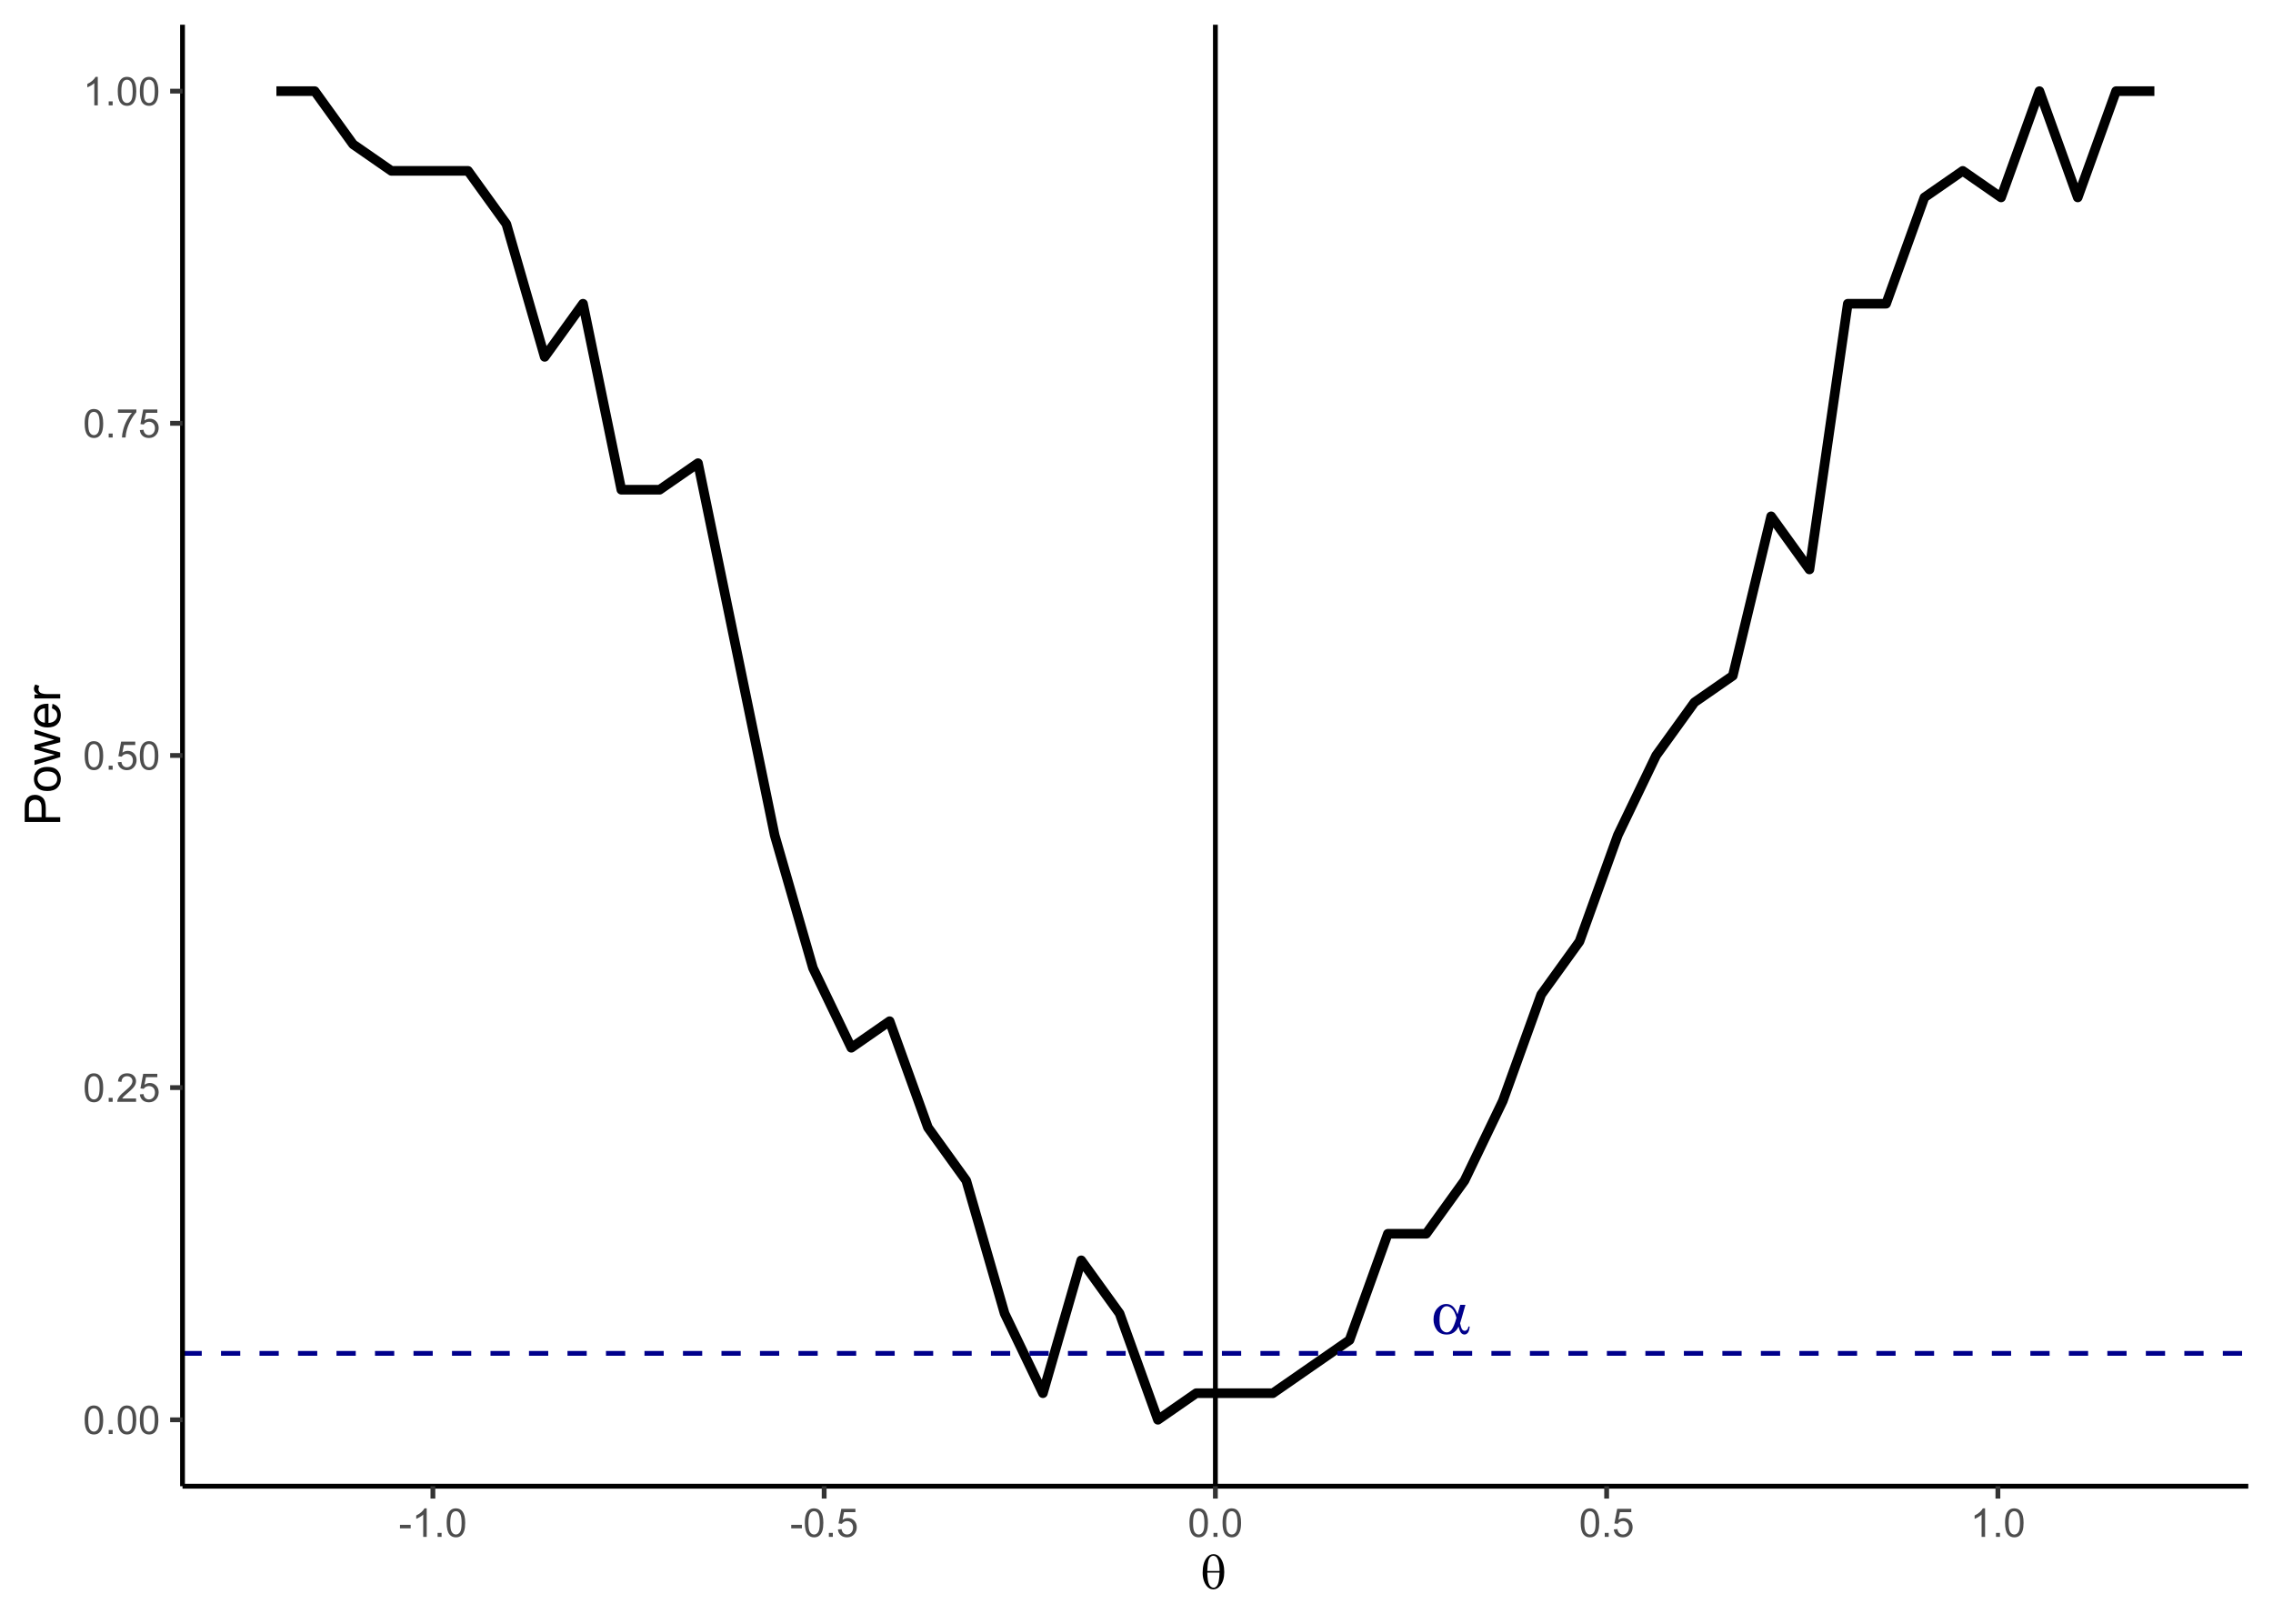
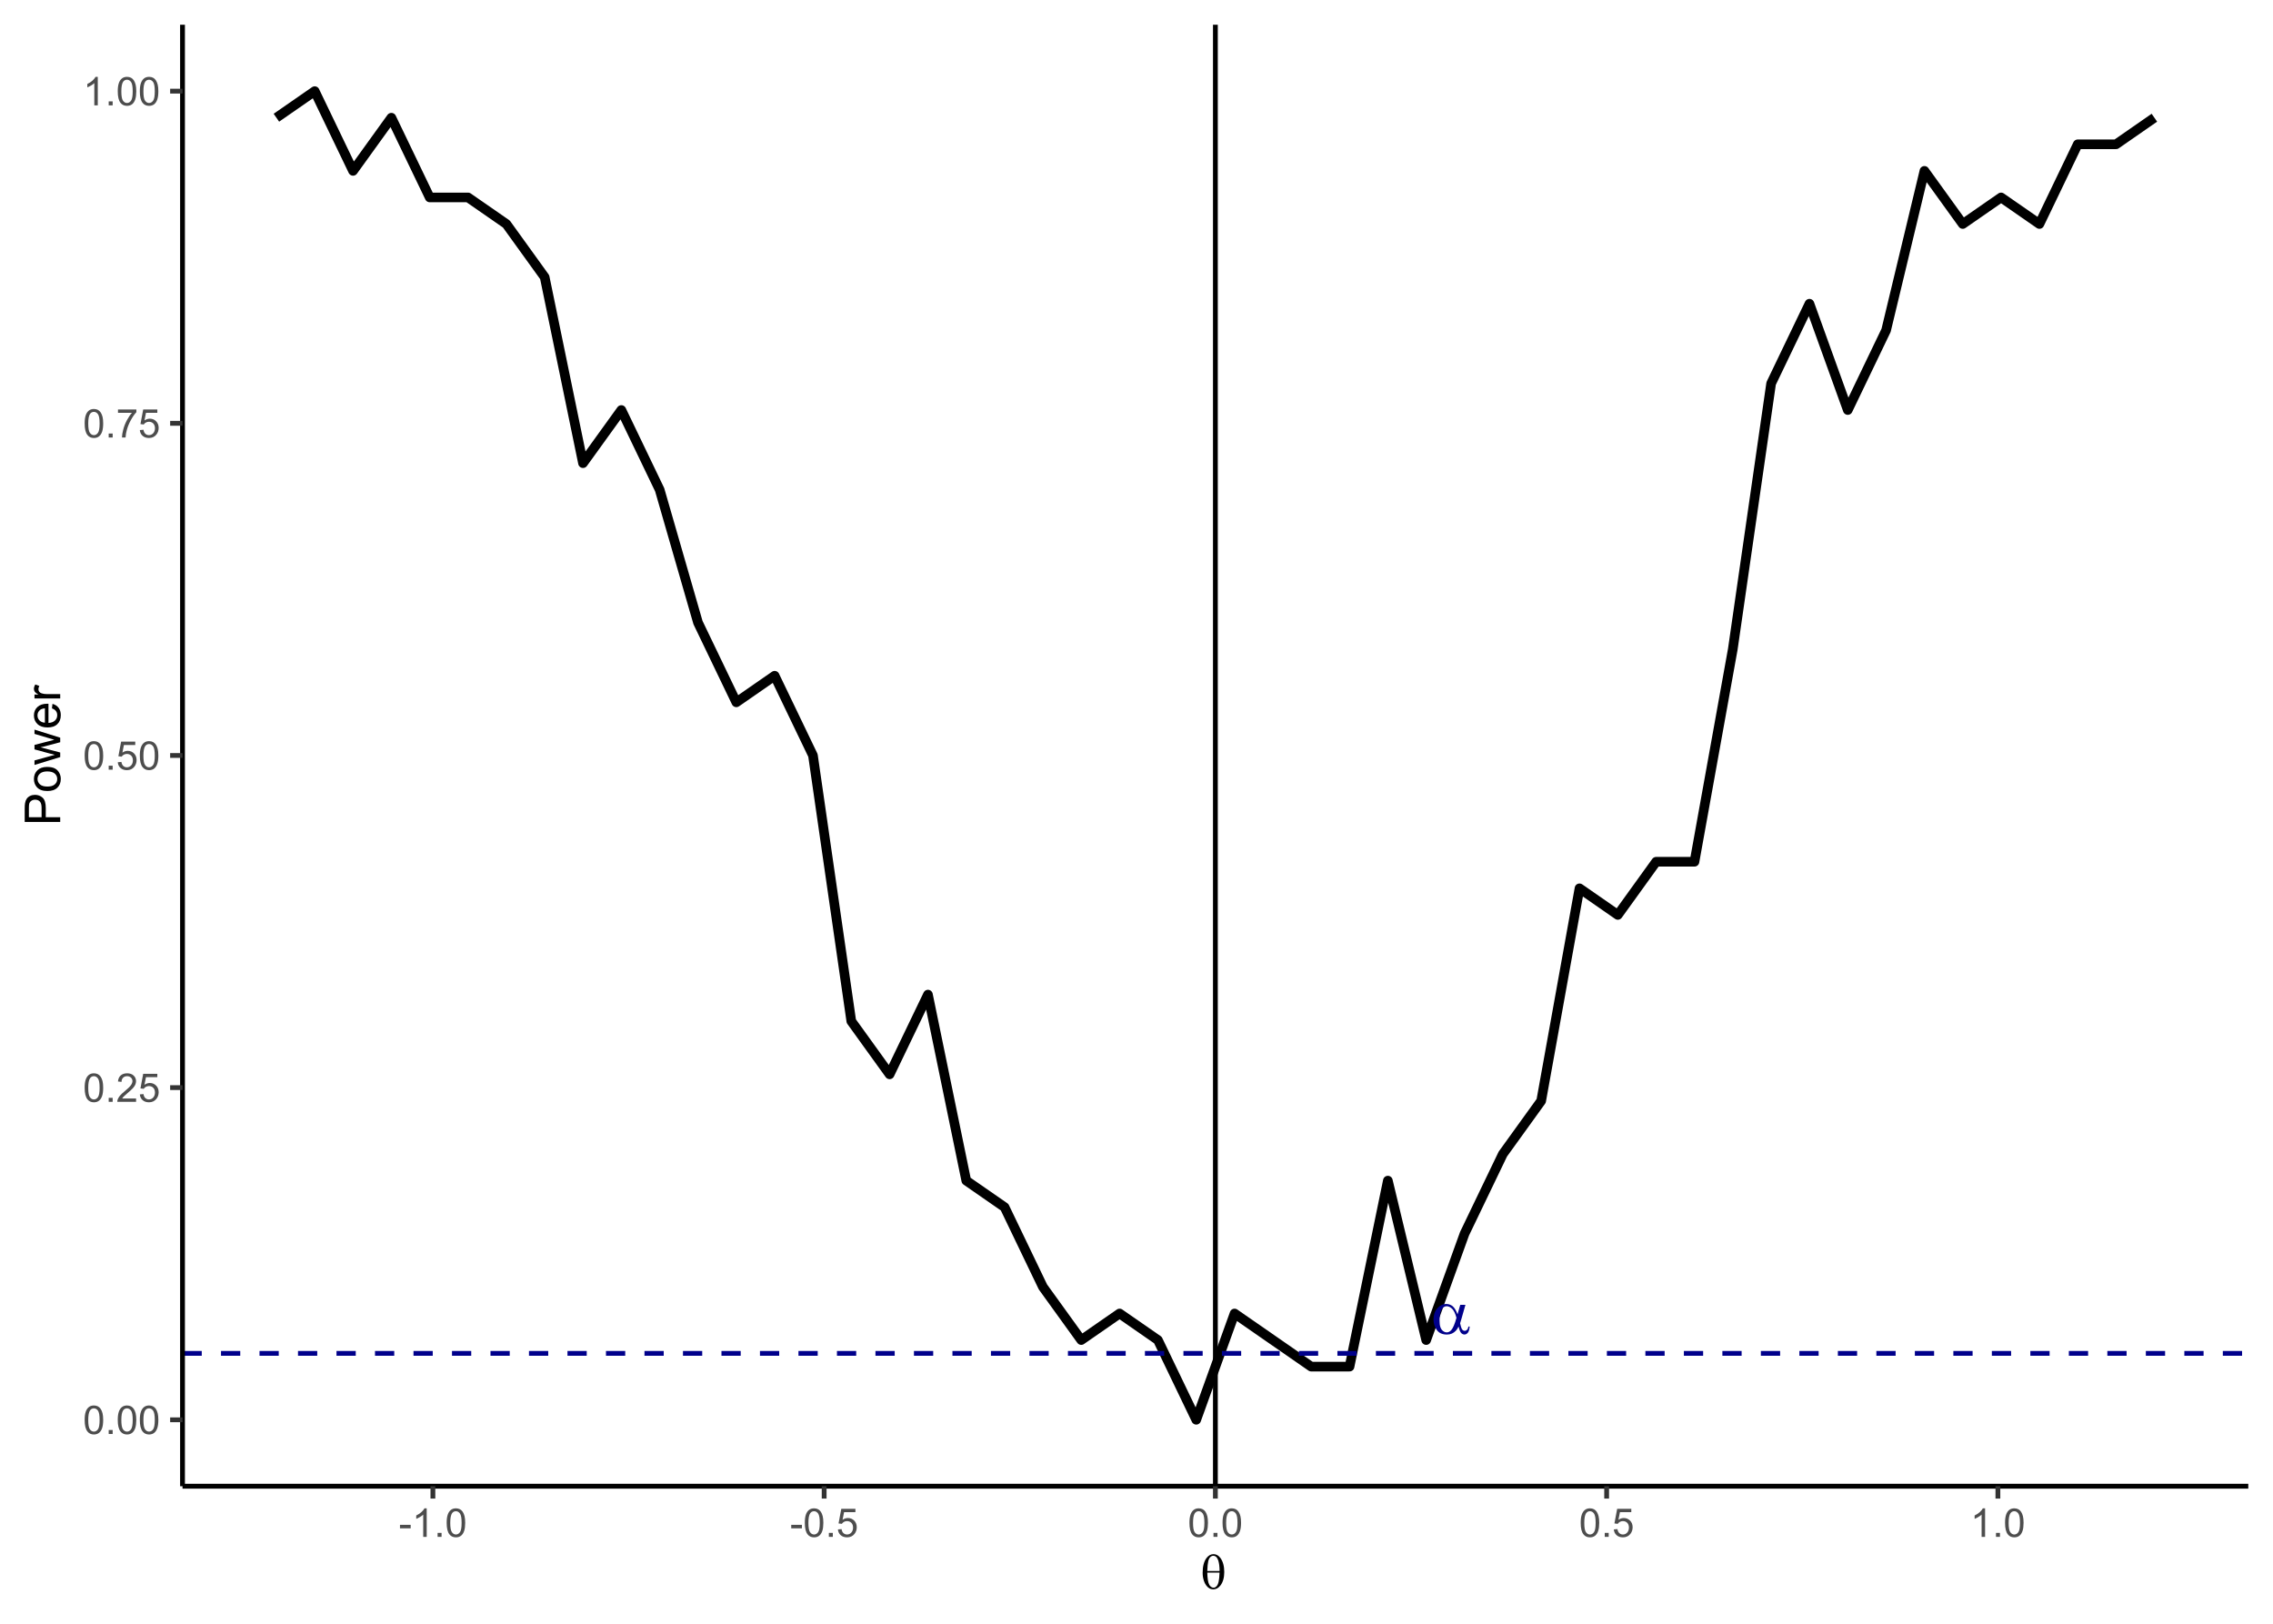
<svg xmlns="http://www.w3.org/2000/svg" xmlns:xlink="http://www.w3.org/1999/xlink" width="504pt" height="360pt" viewBox="0 0 504 360" version="1.1">
  <defs>
    <g>
      <symbol overflow="visible" id="glyph0-0">
        <path style="stroke:none;" d="M 0.715 0 L 0.715 -8.891 L 7.828 -8.891 L 7.828 0 Z M 0.938 -0.223 L 7.605 -0.223 L 7.605 -8.668 L 0.938 -8.668 Z M 0.938 -0.223 " />
      </symbol>
      <symbol overflow="visible" id="glyph0-1">
        <path style="stroke:none;" d="M 6.508 -6.363 L 7.66 -6.363 L 6.758 -3.203 C 6.695 -3 6.602 -2.688 6.473 -2.266 C 6.648 -1.551 6.781 -1.125 6.871 -0.988 C 7.035 -0.73 7.246 -0.602 7.504 -0.605 C 7.688 -0.602 7.859 -0.68 8.016 -0.832 C 8.172 -0.984 8.273 -1.223 8.328 -1.551 L 8.605 -1.551 C 8.539 -0.879 8.398 -0.418 8.184 -0.164 C 7.969 0.086 7.723 0.211 7.441 0.215 C 7.176 0.211 6.934 0.102 6.719 -0.117 C 6.504 -0.34 6.312 -0.816 6.141 -1.551 C 5.938 -1.145 5.738 -0.84 5.543 -0.633 C 5.27 -0.344 4.973 -0.133 4.652 0.008 C 4.332 0.148 3.969 0.223 3.562 0.223 C 2.539 0.223 1.785 -0.117 1.305 -0.797 C 0.82 -1.477 0.578 -2.25 0.582 -3.125 C 0.578 -4.141 0.863 -4.969 1.43 -5.602 C 1.992 -6.234 2.652 -6.551 3.418 -6.551 C 3.941 -6.551 4.406 -6.387 4.812 -6.066 C 5.211 -5.742 5.578 -5.145 5.91 -4.273 Z M 5.668 -3.492 C 5.414 -4.445 5.094 -5.109 4.703 -5.492 C 4.309 -5.867 3.906 -6.059 3.5 -6.059 C 3.043 -6.059 2.668 -5.809 2.367 -5.309 C 2.066 -4.809 1.914 -4.016 1.918 -2.93 C 1.914 -2.285 1.98 -1.777 2.109 -1.414 C 2.238 -1.043 2.434 -0.758 2.695 -0.559 C 2.957 -0.355 3.234 -0.258 3.527 -0.258 C 3.883 -0.258 4.207 -0.422 4.508 -0.75 C 4.906 -1.195 5.293 -2.109 5.668 -3.492 Z M 5.668 -3.492 " />
      </symbol>
      <symbol overflow="visible" id="glyph1-0">
        <path style="stroke:none;" d="M 1.102 0 L 1.102 -5.5 L 5.5 -5.5 L 5.5 0 Z M 1.238 -0.137 L 5.363 -0.137 L 5.363 -5.363 L 1.238 -5.363 Z M 1.238 -0.137 " />
      </symbol>
      <symbol overflow="visible" id="glyph1-1">
        <path style="stroke:none;" d="M 0.367 -3.105 C 0.363 -3.848 0.438 -4.445 0.594 -4.902 C 0.742 -5.355 0.973 -5.707 1.277 -5.953 C 1.578 -6.199 1.957 -6.32 2.418 -6.324 C 2.754 -6.32 3.051 -6.254 3.309 -6.121 C 3.562 -5.984 3.773 -5.789 3.938 -5.531 C 4.102 -5.273 4.23 -4.961 4.328 -4.594 C 4.422 -4.227 4.469 -3.73 4.473 -3.105 C 4.469 -2.367 4.395 -1.77 4.242 -1.316 C 4.09 -0.859 3.863 -0.508 3.562 -0.262 C 3.258 -0.016 2.875 0.105 2.418 0.109 C 1.809 0.105 1.332 -0.109 0.988 -0.547 C 0.57 -1.066 0.363 -1.922 0.367 -3.105 Z M 1.16 -3.105 C 1.16 -2.07 1.281 -1.379 1.523 -1.039 C 1.766 -0.695 2.062 -0.527 2.418 -0.527 C 2.773 -0.527 3.074 -0.699 3.316 -1.043 C 3.559 -1.387 3.68 -2.074 3.68 -3.105 C 3.68 -4.145 3.559 -4.832 3.316 -5.172 C 3.074 -5.512 2.77 -5.684 2.41 -5.684 C 2.051 -5.684 1.77 -5.531 1.559 -5.234 C 1.293 -4.844 1.16 -4.137 1.16 -3.105 Z M 1.16 -3.105 " />
      </symbol>
      <symbol overflow="visible" id="glyph1-2">
        <path style="stroke:none;" d="M 0.801 0 L 0.801 -0.883 L 1.68 -0.883 L 1.68 0 Z M 0.801 0 " />
      </symbol>
      <symbol overflow="visible" id="glyph1-3">
        <path style="stroke:none;" d="M 4.43 -0.742 L 4.43 0 L 0.266 0 C 0.258 -0.188 0.289 -0.367 0.355 -0.539 C 0.461 -0.82 0.629 -1.098 0.863 -1.375 C 1.094 -1.648 1.434 -1.965 1.879 -2.328 C 2.562 -2.887 3.023 -3.332 3.266 -3.664 C 3.5 -3.988 3.621 -4.301 3.625 -4.594 C 3.621 -4.898 3.512 -5.156 3.297 -5.367 C 3.074 -5.578 2.789 -5.684 2.441 -5.684 C 2.066 -5.684 1.77 -5.57 1.547 -5.348 C 1.32 -5.125 1.207 -4.816 1.207 -4.422 L 0.414 -4.504 C 0.465 -5.094 0.668 -5.543 1.027 -5.855 C 1.379 -6.164 1.855 -6.32 2.457 -6.324 C 3.059 -6.32 3.539 -6.152 3.891 -5.82 C 4.242 -5.484 4.418 -5.07 4.422 -4.578 C 4.418 -4.32 4.367 -4.074 4.266 -3.832 C 4.164 -3.59 3.992 -3.332 3.754 -3.062 C 3.512 -2.793 3.113 -2.426 2.562 -1.957 C 2.094 -1.566 1.797 -1.301 1.664 -1.16 C 1.531 -1.02 1.422 -0.879 1.34 -0.742 Z M 4.43 -0.742 " />
      </symbol>
      <symbol overflow="visible" id="glyph1-4">
        <path style="stroke:none;" d="M 0.367 -1.648 L 1.176 -1.719 C 1.234 -1.32 1.375 -1.023 1.594 -0.824 C 1.812 -0.625 2.078 -0.527 2.391 -0.527 C 2.762 -0.527 3.074 -0.668 3.336 -0.949 C 3.59 -1.23 3.719 -1.602 3.723 -2.066 C 3.719 -2.504 3.594 -2.852 3.348 -3.109 C 3.098 -3.363 2.773 -3.492 2.375 -3.492 C 2.125 -3.492 1.902 -3.434 1.703 -3.32 C 1.5 -3.207 1.344 -3.062 1.23 -2.883 L 0.504 -2.977 L 1.113 -6.215 L 4.246 -6.215 L 4.246 -5.473 L 1.73 -5.473 L 1.391 -3.781 C 1.766 -4.039 2.164 -4.172 2.582 -4.176 C 3.129 -4.172 3.594 -3.98 3.973 -3.605 C 4.352 -3.223 4.539 -2.734 4.543 -2.137 C 4.539 -1.562 4.375 -1.07 4.043 -0.656 C 3.637 -0.148 3.086 0.105 2.391 0.109 C 1.816 0.105 1.348 -0.051 0.984 -0.371 C 0.621 -0.691 0.414 -1.117 0.367 -1.648 Z M 0.367 -1.648 " />
      </symbol>
      <symbol overflow="visible" id="glyph1-5">
        <path style="stroke:none;" d="M 0.418 -5.473 L 0.418 -6.219 L 4.496 -6.219 L 4.496 -5.617 C 4.09 -5.188 3.691 -4.621 3.301 -3.914 C 2.902 -3.203 2.602 -2.473 2.391 -1.73 C 2.234 -1.199 2.133 -0.625 2.094 0 L 1.297 0 C 1.305 -0.492 1.402 -1.09 1.59 -1.793 C 1.773 -2.496 2.043 -3.172 2.391 -3.824 C 2.738 -4.477 3.109 -5.027 3.504 -5.473 Z M 0.418 -5.473 " />
      </symbol>
      <symbol overflow="visible" id="glyph1-6">
        <path style="stroke:none;" d="M 3.277 0 L 2.504 0 L 2.504 -4.93 C 2.316 -4.75 2.074 -4.574 1.773 -4.395 C 1.469 -4.215 1.195 -4.082 0.957 -3.996 L 0.957 -4.742 C 1.387 -4.941 1.766 -5.188 2.09 -5.48 C 2.414 -5.77 2.645 -6.051 2.781 -6.324 L 3.277 -6.324 Z M 3.277 0 " />
      </symbol>
      <symbol overflow="visible" id="glyph1-7">
        <path style="stroke:none;" d="M 0.281 -1.891 L 0.281 -2.668 L 2.656 -2.668 L 2.656 -1.891 Z M 0.281 -1.891 " />
      </symbol>
      <symbol overflow="visible" id="glyph2-0">
        <path style="stroke:none;" d="M 0.555 0 L 0.555 -6.875 L 6.055 -6.875 L 6.055 0 Z M 0.727 -0.172 L 5.883 -0.172 L 5.883 -6.703 L 0.727 -6.703 Z M 0.727 -0.172 " />
      </symbol>
      <symbol overflow="visible" id="glyph2-1">
        <path style="stroke:none;" d="M 0.477 -3.52 C 0.473 -4.926 0.762 -6.012 1.336 -6.777 C 1.77 -7.348 2.289 -7.633 2.895 -7.637 C 3.48 -7.633 3.98 -7.359 4.398 -6.812 C 4.977 -6.039 5.266 -4.992 5.27 -3.668 C 5.266 -2.406 4.98 -1.41 4.414 -0.684 C 3.969 -0.117 3.449 0.164 2.848 0.168 C 2.52 0.164 2.219 0.09 1.953 -0.066 C 1.68 -0.223 1.441 -0.453 1.238 -0.75 C 1.027 -1.047 0.871 -1.359 0.762 -1.695 C 0.57 -2.266 0.473 -2.875 0.477 -3.52 Z M 4.234 -3.898 C 4.227 -4.828 4.137 -5.578 3.965 -6.148 C 3.824 -6.578 3.645 -6.891 3.422 -7.078 C 3.258 -7.211 3.066 -7.277 2.852 -7.281 C 2.605 -7.277 2.383 -7.184 2.18 -6.996 C 1.977 -6.809 1.82 -6.492 1.715 -6.047 C 1.609 -5.602 1.539 -4.883 1.504 -3.898 Z M 1.504 -3.547 C 1.516 -2.906 1.562 -2.336 1.648 -1.828 C 1.707 -1.438 1.812 -1.098 1.965 -0.816 C 2.051 -0.641 2.184 -0.496 2.359 -0.379 C 2.527 -0.258 2.711 -0.199 2.91 -0.199 C 3.137 -0.199 3.355 -0.305 3.562 -0.52 C 3.766 -0.734 3.918 -1.082 4.027 -1.559 C 4.129 -2.035 4.195 -2.695 4.223 -3.547 Z M 1.504 -3.547 " />
      </symbol>
      <symbol overflow="visible" id="glyph3-0">
        <path style="stroke:none;" d="M 0 -1.375 L -6.875 -1.375 L -6.875 -6.875 L 0 -6.875 Z M -0.172 -1.547 L -0.172 -6.703 L -6.703 -6.703 L -6.703 -1.547 Z M -0.172 -1.547 " />
      </symbol>
      <symbol overflow="visible" id="glyph3-1">
        <path style="stroke:none;" d="M 0 -0.848 L -7.875 -0.848 L -7.875 -3.82 C -7.875 -4.34 -7.848 -4.738 -7.797 -5.016 C -7.73 -5.402 -7.609 -5.727 -7.43 -5.988 C -7.25 -6.25 -6.996 -6.461 -6.672 -6.621 C -6.344 -6.777 -5.984 -6.855 -5.598 -6.859 C -4.926 -6.855 -4.359 -6.641 -3.895 -6.219 C -3.43 -5.789 -3.199 -5.02 -3.199 -3.91 L -3.203 -1.891 L 0 -1.891 Z M -4.129 -1.891 L -4.129 -3.926 C -4.125 -4.598 -4.25 -5.074 -4.504 -5.359 C -4.754 -5.641 -5.105 -5.781 -5.562 -5.785 C -5.891 -5.781 -6.176 -5.699 -6.41 -5.535 C -6.645 -5.367 -6.797 -5.148 -6.875 -4.875 C -6.918 -4.699 -6.941 -4.375 -6.945 -3.906 L -6.945 -1.891 Z M -4.129 -1.891 " />
      </symbol>
      <symbol overflow="visible" id="glyph3-2">
        <path style="stroke:none;" d="M -2.852 -0.367 C -3.906 -0.363 -4.688 -0.656 -5.199 -1.246 C -5.617 -1.734 -5.828 -2.332 -5.832 -3.039 C -5.828 -3.82 -5.574 -4.461 -5.062 -4.961 C -4.547 -5.457 -3.836 -5.707 -2.934 -5.711 C -2.195 -5.707 -1.617 -5.598 -1.199 -5.379 C -0.777 -5.156 -0.449 -4.832 -0.219 -4.414 C 0.016 -3.992 0.129 -3.535 0.129 -3.039 C 0.129 -2.238 -0.125 -1.594 -0.637 -1.105 C -1.148 -0.609 -1.887 -0.363 -2.852 -0.367 Z M -2.852 -1.359 C -2.121 -1.359 -1.574 -1.516 -1.211 -1.836 C -0.844 -2.152 -0.66 -2.555 -0.664 -3.039 C -0.66 -3.516 -0.844 -3.914 -1.211 -4.234 C -1.574 -4.551 -2.133 -4.711 -2.883 -4.715 C -3.586 -4.711 -4.117 -4.551 -4.484 -4.234 C -4.844 -3.91 -5.027 -3.512 -5.031 -3.039 C -5.027 -2.555 -4.848 -2.152 -4.488 -1.836 C -4.129 -1.516 -3.582 -1.359 -2.852 -1.359 Z M -2.852 -1.359 " />
      </symbol>
      <symbol overflow="visible" id="glyph3-3">
        <path style="stroke:none;" d="M 0 -1.777 L -5.703 -0.031 L -5.703 -1.031 L -2.41 -1.938 L -1.188 -2.277 C -1.246 -2.289 -1.637 -2.387 -2.363 -2.574 L -5.703 -3.48 L -5.703 -4.473 L -2.395 -5.328 L -1.305 -5.613 L -2.406 -5.941 L -5.703 -6.918 L -5.703 -7.859 L 0 -6.074 L 0 -5.07 L -3.414 -4.164 L -4.387 -3.941 L 0 -2.789 Z M 0 -1.777 " />
      </symbol>
      <symbol overflow="visible" id="glyph3-4">
        <path style="stroke:none;" d="M -1.836 -4.629 L -1.715 -5.629 C -1.125 -5.469 -0.672 -5.176 -0.352 -4.75 C -0.031 -4.324 0.129 -3.781 0.129 -3.121 C 0.129 -2.281 -0.125 -1.617 -0.641 -1.133 C -1.152 -0.641 -1.875 -0.398 -2.805 -0.402 C -3.762 -0.398 -4.504 -0.645 -5.035 -1.145 C -5.562 -1.637 -5.828 -2.277 -5.832 -3.066 C -5.828 -3.824 -5.57 -4.449 -5.051 -4.934 C -4.531 -5.418 -3.801 -5.66 -2.863 -5.66 C -2.805 -5.66 -2.719 -5.656 -2.605 -5.656 L -2.605 -1.402 C -1.977 -1.434 -1.496 -1.613 -1.164 -1.934 C -0.828 -2.25 -0.66 -2.645 -0.664 -3.125 C -0.66 -3.477 -0.754 -3.781 -0.941 -4.031 C -1.125 -4.281 -1.422 -4.48 -1.836 -4.629 Z M -3.398 -1.457 L -3.398 -4.641 C -3.879 -4.598 -4.238 -4.473 -4.48 -4.273 C -4.852 -3.961 -5.039 -3.562 -5.039 -3.078 C -5.039 -2.629 -4.891 -2.258 -4.594 -1.957 C -4.297 -1.652 -3.898 -1.484 -3.398 -1.457 Z M -3.398 -1.457 " />
      </symbol>
      <symbol overflow="visible" id="glyph3-5">
        <path style="stroke:none;" d="M 0 -0.715 L -5.703 -0.715 L -5.703 -1.586 L -4.84 -1.586 C -5.242 -1.805 -5.508 -2.008 -5.637 -2.199 C -5.766 -2.383 -5.828 -2.59 -5.832 -2.82 C -5.828 -3.141 -5.727 -3.473 -5.523 -3.812 L -4.625 -3.48 C -4.762 -3.242 -4.832 -3.004 -4.836 -2.773 C -4.832 -2.555 -4.77 -2.363 -4.645 -2.199 C -4.516 -2.027 -4.34 -1.91 -4.113 -1.844 C -3.77 -1.73 -3.391 -1.676 -2.984 -1.68 L 0 -1.68 Z M 0 -0.715 " />
      </symbol>
    </g>
    <clipPath id="clip1">
      <path d="M 40.469 5.48 L 498.523 5.48 L 498.523 329.508 L 40.469 329.508 Z M 40.469 5.48 " />
    </clipPath>
    <clipPath id="clip2">
      <path d="M 40.469 299 L 498.523 299 L 498.523 301 L 40.469 301 Z M 40.469 299 " />
    </clipPath>
    <clipPath id="clip3">
      <path d="M 268 5.48 L 271 5.48 L 271 329.508 L 268 329.508 Z M 268 5.48 " />
    </clipPath>
  </defs>
  <g id="surface39">
    <rect x="0" y="0" width="504" height="360" style="fill:rgb(100%,100%,100%);fill-opacity:1;stroke:none;" />
    <rect x="0" y="0" width="504" height="360" style="fill:rgb(100%,100%,100%);fill-opacity:1;stroke:none;" />
    <path style="fill:none;stroke-width:1.067;stroke-linecap:round;stroke-linejoin:round;stroke:rgb(100%,100%,100%);stroke-opacity:1;stroke-miterlimit:10;" d="M 0 360 L 504 360 L 504 0 L 0 0 Z M 0 360 " />
    <g clip-path="url(#clip1)" clip-rule="nonzero">
      <path style=" stroke:none;fill-rule:nonzero;fill:rgb(100%,100%,100%);fill-opacity:1;" d="M 40.469 329.508 L 498.523 329.508 L 498.523 5.48 L 40.469 5.48 Z M 40.469 329.508 " />
    </g>
-     <path style="fill:none;stroke-width:2.134;stroke-linecap:butt;stroke-linejoin:round;stroke:rgb(0%,0%,0%);stroke-opacity:1;stroke-miterlimit:10;" d="M 61.289 20.207 L 69.785 20.207 L 78.285 31.992 L 86.781 37.883 L 103.777 37.883 L 112.277 49.664 L 120.773 79.121 L 129.273 67.34 L 137.773 108.578 L 146.27 108.578 L 154.77 102.688 L 163.266 143.93 L 171.766 185.168 L 180.262 214.625 L 188.762 232.301 L 197.258 226.406 L 205.758 249.973 L 214.254 261.758 L 222.754 291.215 L 231.25 308.887 L 239.75 279.43 L 248.25 291.215 L 256.746 314.781 L 265.246 308.887 L 282.242 308.887 L 290.738 302.996 L 299.238 297.105 L 307.734 273.539 L 316.234 273.539 L 324.73 261.758 L 333.23 244.082 L 341.73 220.516 L 350.227 208.734 L 358.727 185.168 L 367.223 167.492 L 375.723 155.711 L 384.219 149.82 L 392.719 114.473 L 401.215 126.254 L 409.715 67.34 L 418.211 67.34 L 426.711 43.773 L 435.207 37.883 L 443.707 43.773 L 452.207 20.207 L 460.703 43.773 L 469.203 20.207 L 477.699 20.207 " />
+     <path style="fill:none;stroke-width:2.134;stroke-linecap:butt;stroke-linejoin:round;stroke:rgb(0%,0%,0%);stroke-opacity:1;stroke-miterlimit:10;" d="M 61.289 26.098 L 69.785 20.207 L 78.285 37.883 L 86.781 26.098 L 95.281 43.773 L 103.777 43.773 L 112.277 49.664 L 120.773 61.449 L 129.273 102.688 L 137.773 90.906 L 146.27 108.578 L 154.77 138.035 L 163.266 155.711 L 171.766 149.82 L 180.262 167.492 L 188.762 226.406 L 197.258 238.191 L 205.758 220.516 L 214.254 261.758 L 222.754 267.648 L 231.25 285.324 L 239.75 297.105 L 248.25 291.215 L 256.746 297.105 L 265.246 314.781 L 273.742 291.215 L 282.242 297.105 L 290.738 302.996 L 299.238 302.996 L 307.734 261.758 L 316.234 297.105 L 324.73 273.539 L 333.23 255.867 L 341.73 244.082 L 350.227 196.949 L 358.727 202.844 L 367.223 191.059 L 375.723 191.059 L 384.219 143.93 L 392.719 85.016 L 401.215 67.34 L 409.715 90.906 L 418.211 73.23 L 426.711 37.883 L 435.207 49.664 L 443.707 43.773 L 452.207 49.664 L 460.703 31.992 L 469.203 31.992 L 477.699 26.098 " />
    <g clip-path="url(#clip2)" clip-rule="nonzero">
      <path style="fill:none;stroke-width:1.067;stroke-linecap:butt;stroke-linejoin:round;stroke:rgb(0%,0%,54.51%);stroke-opacity:1;stroke-dasharray:4.268,4.268;stroke-miterlimit:10;" d="M 40.469 300.051 L 498.52 300.051 " />
    </g>
    <g clip-path="url(#clip3)" clip-rule="nonzero">
      <path style="fill:none;stroke-width:1.067;stroke-linecap:butt;stroke-linejoin:round;stroke:rgb(0%,0%,0%);stroke-opacity:1;stroke-miterlimit:10;" d="M 269.492 329.508 L 269.492 5.48 " />
    </g>
    <g style="fill:rgb(0%,0%,54.51%);fill-opacity:1;">
      <use xlink:href="#glyph0-1" x="317.277" y="295.66" />
    </g>
    <path style="fill:none;stroke-width:1.067;stroke-linecap:butt;stroke-linejoin:round;stroke:rgb(0%,0%,0%);stroke-opacity:1;stroke-miterlimit:10;" d="M 40.469 329.508 L 40.469 5.48 " />
    <g style="fill:rgb(30.196%,30.196%,30.196%);fill-opacity:1;">
      <use xlink:href="#glyph1-1" x="18.406" y="317.93" />
      <use xlink:href="#glyph1-2" x="23.3" y="317.93" />
      <use xlink:href="#glyph1-1" x="25.745" y="317.93" />
      <use xlink:href="#glyph1-1" x="30.639" y="317.93" />
    </g>
    <g style="fill:rgb(30.196%,30.196%,30.196%);fill-opacity:1;">
      <use xlink:href="#glyph1-1" x="18.406" y="244.285" />
      <use xlink:href="#glyph1-2" x="23.3" y="244.285" />
      <use xlink:href="#glyph1-3" x="25.745" y="244.285" />
      <use xlink:href="#glyph1-4" x="30.639" y="244.285" />
    </g>
    <g style="fill:rgb(30.196%,30.196%,30.196%);fill-opacity:1;">
      <use xlink:href="#glyph1-1" x="18.406" y="170.645" />
      <use xlink:href="#glyph1-2" x="23.3" y="170.645" />
      <use xlink:href="#glyph1-4" x="25.745" y="170.645" />
      <use xlink:href="#glyph1-1" x="30.639" y="170.645" />
    </g>
    <g style="fill:rgb(30.196%,30.196%,30.196%);fill-opacity:1;">
      <use xlink:href="#glyph1-1" x="18.406" y="97" />
      <use xlink:href="#glyph1-2" x="23.3" y="97" />
      <use xlink:href="#glyph1-5" x="25.745" y="97" />
      <use xlink:href="#glyph1-4" x="30.639" y="97" />
    </g>
    <g style="fill:rgb(30.196%,30.196%,30.196%);fill-opacity:1;">
      <use xlink:href="#glyph1-6" x="18.406" y="23.359" />
      <use xlink:href="#glyph1-2" x="23.3" y="23.359" />
      <use xlink:href="#glyph1-1" x="25.745" y="23.359" />
      <use xlink:href="#glyph1-1" x="30.639" y="23.359" />
    </g>
    <path style="fill:none;stroke-width:1.067;stroke-linecap:butt;stroke-linejoin:round;stroke:rgb(20%,20%,20%);stroke-opacity:1;stroke-miterlimit:10;" d="M 37.727 314.781 L 40.469 314.781 " />
    <path style="fill:none;stroke-width:1.067;stroke-linecap:butt;stroke-linejoin:round;stroke:rgb(20%,20%,20%);stroke-opacity:1;stroke-miterlimit:10;" d="M 37.727 241.137 L 40.469 241.137 " />
    <path style="fill:none;stroke-width:1.067;stroke-linecap:butt;stroke-linejoin:round;stroke:rgb(20%,20%,20%);stroke-opacity:1;stroke-miterlimit:10;" d="M 37.727 167.492 L 40.469 167.492 " />
    <path style="fill:none;stroke-width:1.067;stroke-linecap:butt;stroke-linejoin:round;stroke:rgb(20%,20%,20%);stroke-opacity:1;stroke-miterlimit:10;" d="M 37.727 93.852 L 40.469 93.852 " />
    <path style="fill:none;stroke-width:1.067;stroke-linecap:butt;stroke-linejoin:round;stroke:rgb(20%,20%,20%);stroke-opacity:1;stroke-miterlimit:10;" d="M 37.727 20.207 L 40.469 20.207 " />
    <path style="fill:none;stroke-width:1.067;stroke-linecap:butt;stroke-linejoin:round;stroke:rgb(0%,0%,0%);stroke-opacity:1;stroke-miterlimit:10;" d="M 40.469 329.508 L 498.52 329.508 " />
    <path style="fill:none;stroke-width:1.067;stroke-linecap:butt;stroke-linejoin:round;stroke:rgb(20%,20%,20%);stroke-opacity:1;stroke-miterlimit:10;" d="M 95.988 332.246 L 95.988 329.508 " />
    <path style="fill:none;stroke-width:1.067;stroke-linecap:butt;stroke-linejoin:round;stroke:rgb(20%,20%,20%);stroke-opacity:1;stroke-miterlimit:10;" d="M 182.742 332.246 L 182.742 329.508 " />
    <path style="fill:none;stroke-width:1.067;stroke-linecap:butt;stroke-linejoin:round;stroke:rgb(20%,20%,20%);stroke-opacity:1;stroke-miterlimit:10;" d="M 269.492 332.246 L 269.492 329.508 " />
    <path style="fill:none;stroke-width:1.067;stroke-linecap:butt;stroke-linejoin:round;stroke:rgb(20%,20%,20%);stroke-opacity:1;stroke-miterlimit:10;" d="M 356.246 332.246 L 356.246 329.508 " />
    <path style="fill:none;stroke-width:1.067;stroke-linecap:butt;stroke-linejoin:round;stroke:rgb(20%,20%,20%);stroke-opacity:1;stroke-miterlimit:10;" d="M 443 332.246 L 443 329.508 " />
    <g style="fill:rgb(30.196%,30.196%,30.196%);fill-opacity:1;">
      <use xlink:href="#glyph1-7" x="88.406" y="340.738" />
      <use xlink:href="#glyph1-6" x="91.337" y="340.738" />
      <use xlink:href="#glyph1-2" x="96.231" y="340.738" />
      <use xlink:href="#glyph1-1" x="98.676" y="340.738" />
    </g>
    <g style="fill:rgb(30.196%,30.196%,30.196%);fill-opacity:1;">
      <use xlink:href="#glyph1-7" x="175.16" y="340.738" />
      <use xlink:href="#glyph1-1" x="178.091" y="340.738" />
      <use xlink:href="#glyph1-2" x="182.985" y="340.738" />
      <use xlink:href="#glyph1-4" x="185.43" y="340.738" />
    </g>
    <g style="fill:rgb(30.196%,30.196%,30.196%);fill-opacity:1;">
      <use xlink:href="#glyph1-1" x="263.375" y="340.738" />
      <use xlink:href="#glyph1-2" x="268.269" y="340.738" />
      <use xlink:href="#glyph1-1" x="270.714" y="340.738" />
    </g>
    <g style="fill:rgb(30.196%,30.196%,30.196%);fill-opacity:1;">
      <use xlink:href="#glyph1-1" x="350.129" y="340.738" />
      <use xlink:href="#glyph1-2" x="355.023" y="340.738" />
      <use xlink:href="#glyph1-4" x="357.468" y="340.738" />
    </g>
    <g style="fill:rgb(30.196%,30.196%,30.196%);fill-opacity:1;">
      <use xlink:href="#glyph1-6" x="436.883" y="340.738" />
      <use xlink:href="#glyph1-2" x="441.777" y="340.738" />
      <use xlink:href="#glyph1-1" x="444.222" y="340.738" />
    </g>
    <g style="fill:rgb(0%,0%,0%);fill-opacity:1;">
      <use xlink:href="#glyph2-1" x="266.191" y="352.207" />
    </g>
    <g style="fill:rgb(0%,0%,0%);fill-opacity:1;">
      <use xlink:href="#glyph3-1" x="13.352" y="183.082" />
      <use xlink:href="#glyph3-2" x="13.352" y="175.745" />
      <use xlink:href="#glyph3-3" x="13.352" y="169.627" />
      <use xlink:href="#glyph3-4" x="13.352" y="161.684" />
      <use xlink:href="#glyph3-5" x="13.352" y="155.566" />
    </g>
  </g>
</svg>
